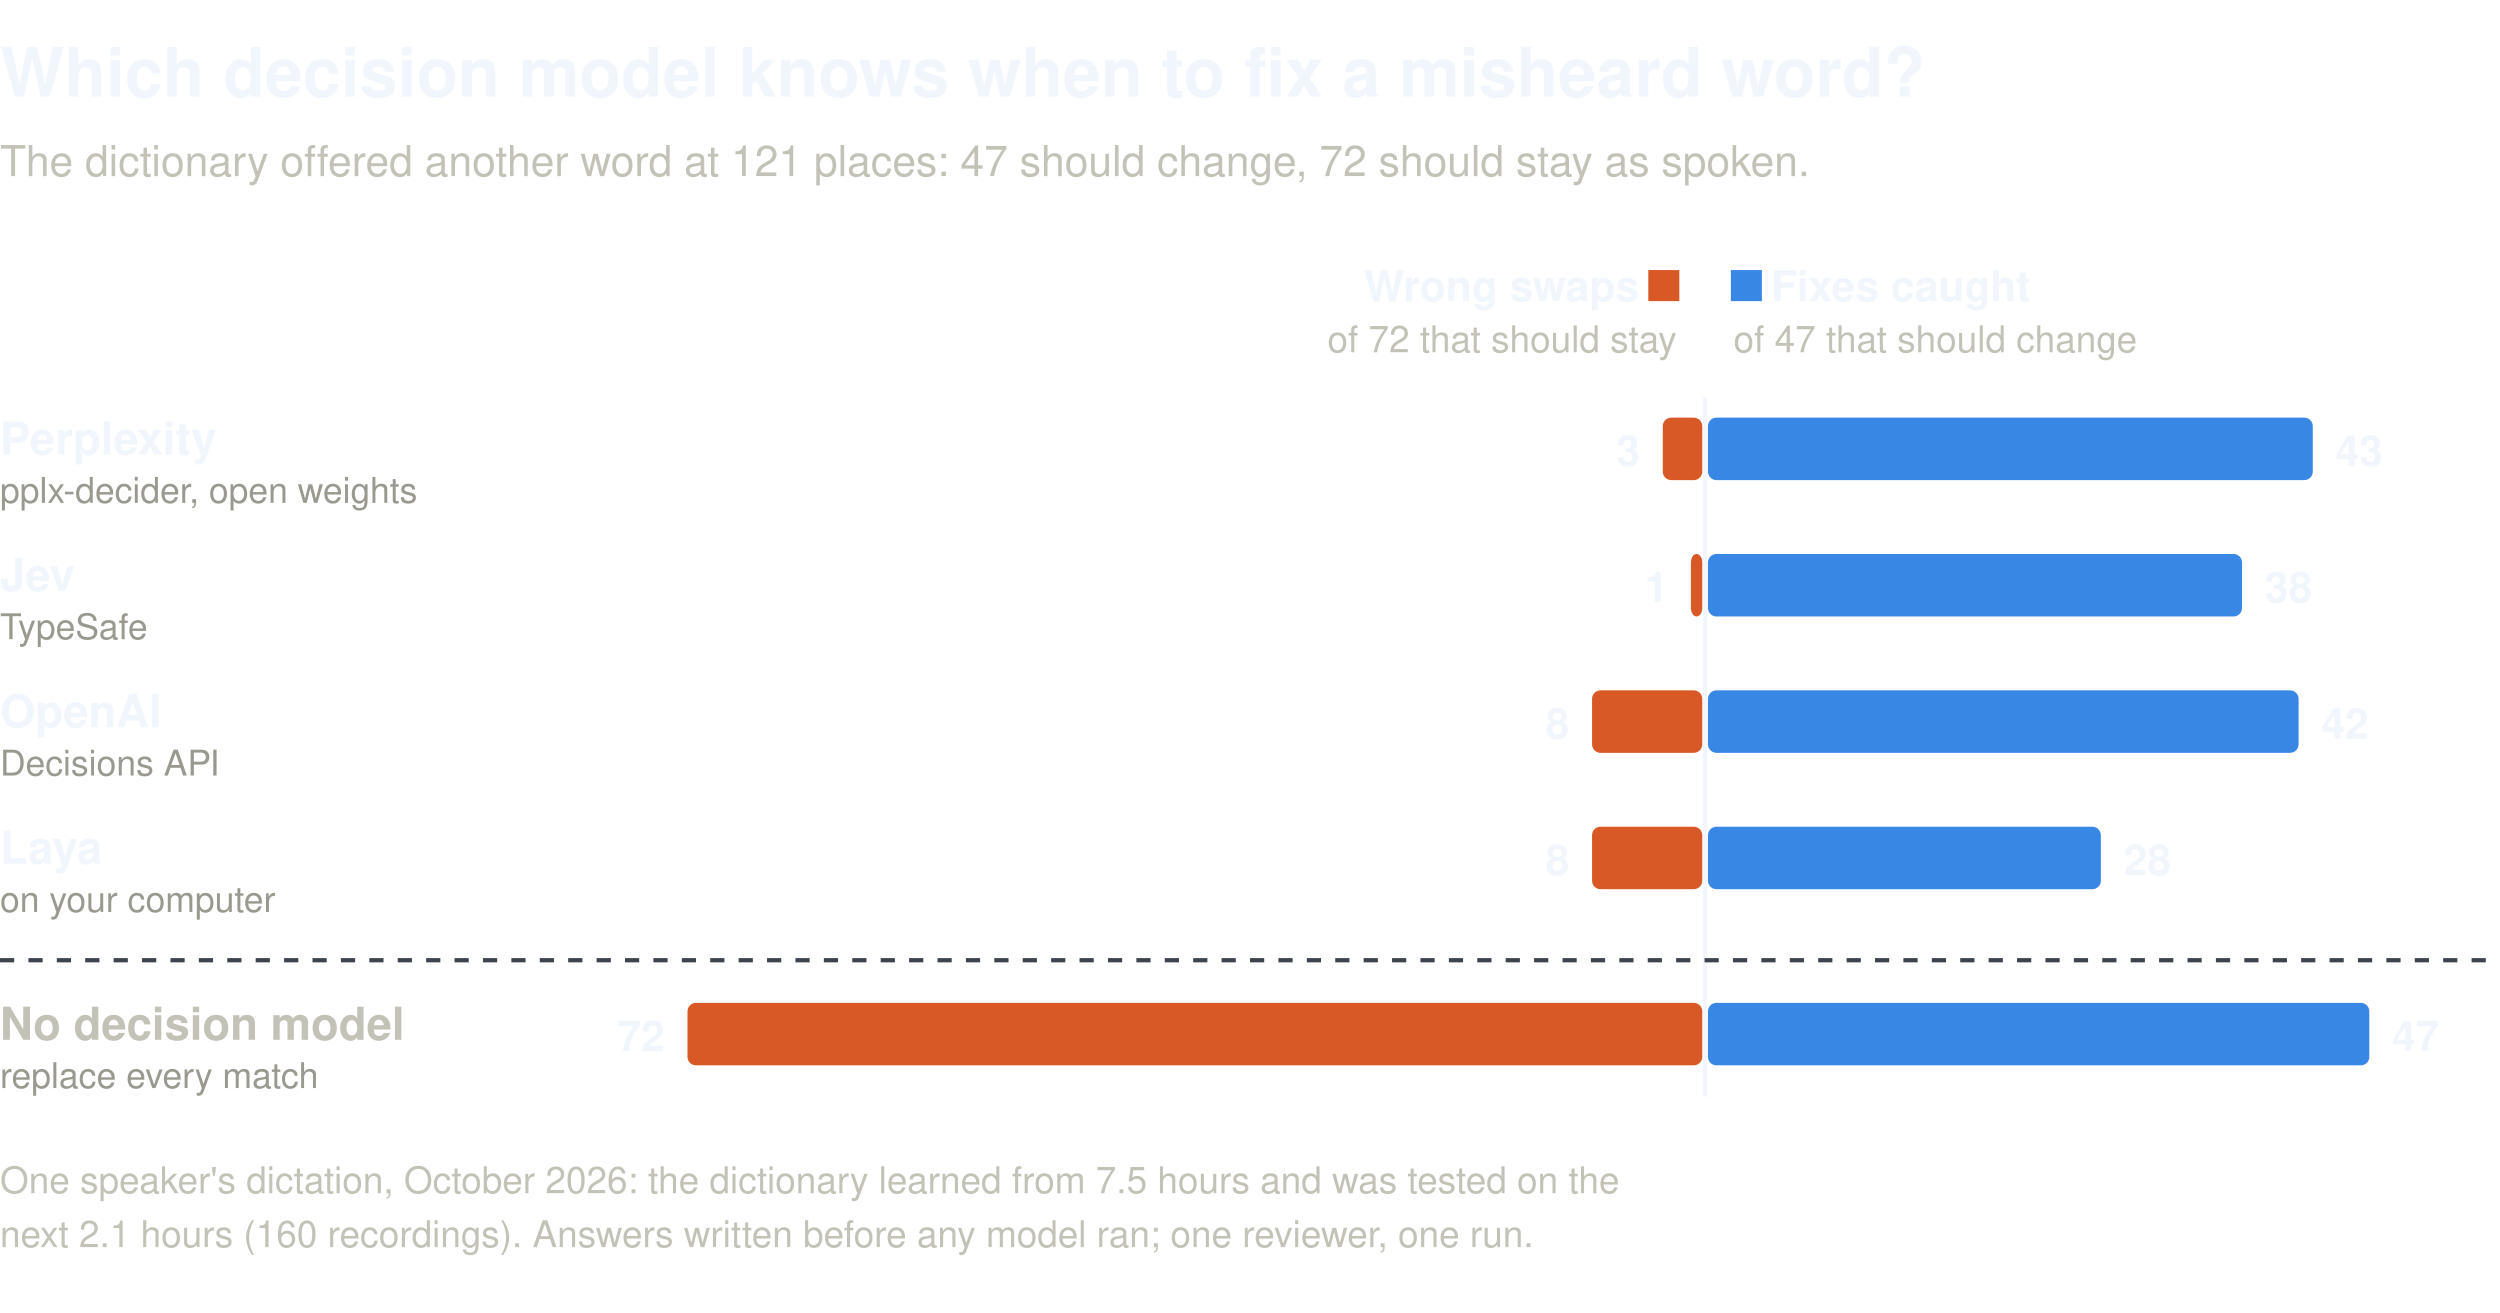
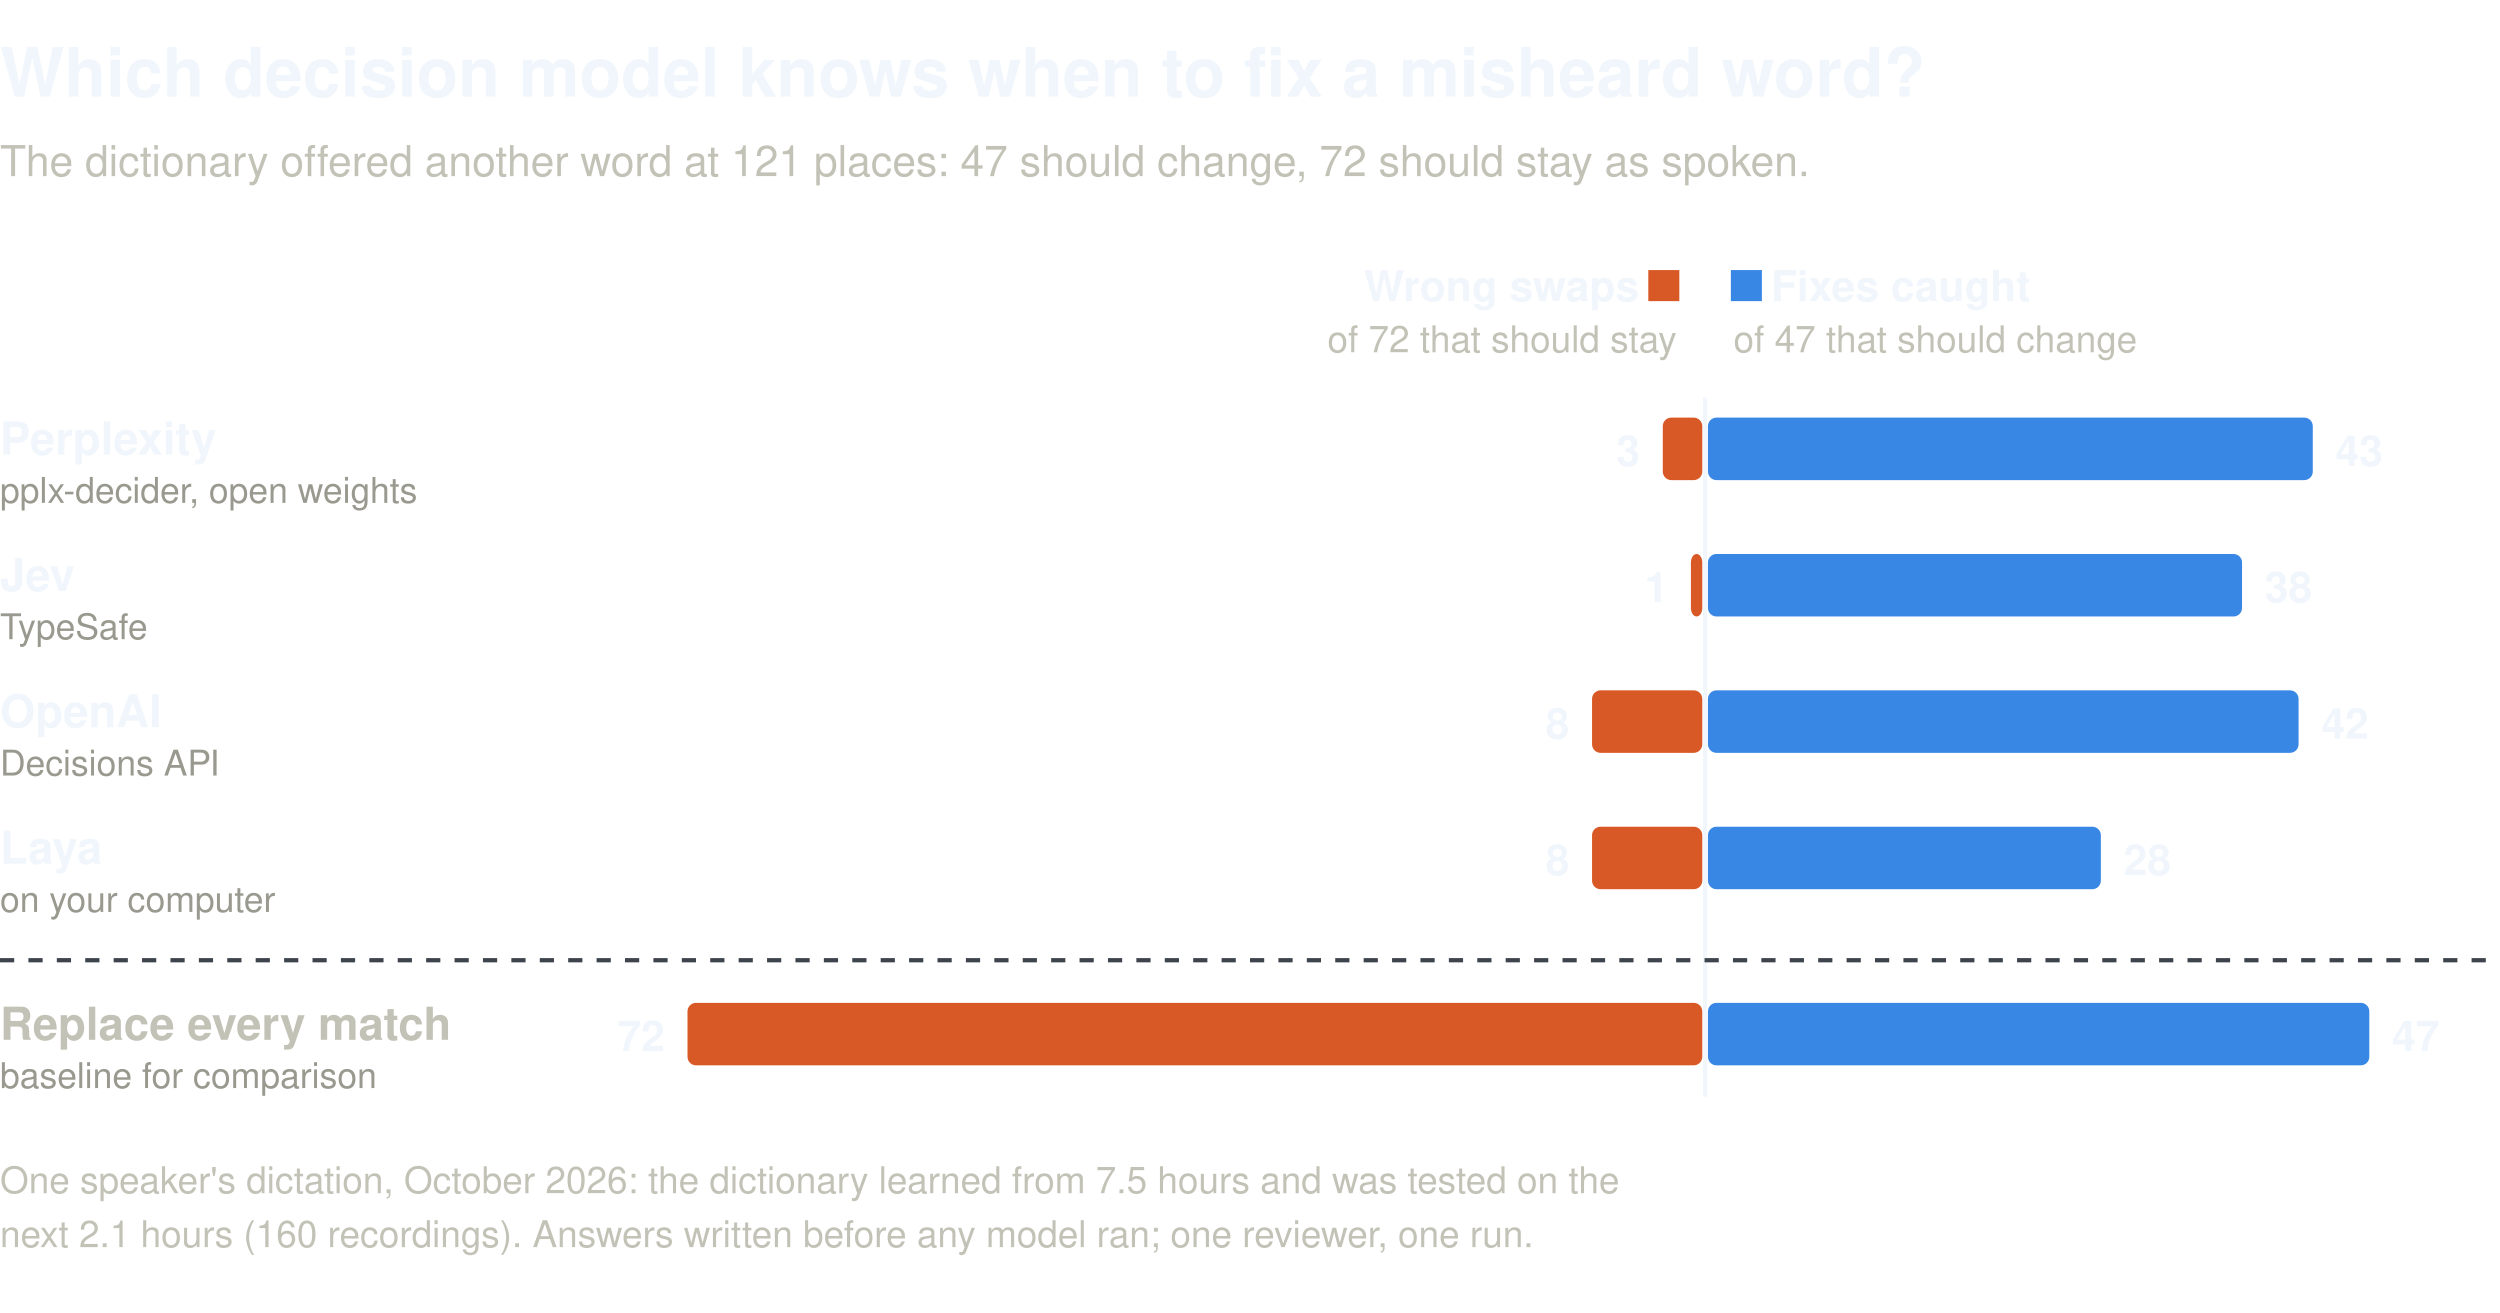
<svg xmlns="http://www.w3.org/2000/svg" viewBox="0 0 880 462" width="880" height="462" font-family="-apple-system, BlinkMacSystemFont, 'Segoe UI', Helvetica, Arial, sans-serif" role="img" aria-labelledby="t d">
  <line x1="600.2" x2="600.2" y1="140" y2="386" stroke="#f0f6fc" stroke-width="1.5" />
  <text x="0" y="34" font-size="24" font-weight="700" fill="#f0f6fc">Which decision model knows when to fix a misheard word?</text>
  <text x="0" y="62" font-size="15" fill="#c3c2b7">The dictionary offered another word at 121 places: 47 should change, 72 should stay as spoken.</text>
  <text x="590.2" y="106" font-size="15" font-weight="700" text-anchor="end" fill="#f0f6fc">Wrong swaps <tspan fill="#d95926">■</tspan>
  </text>
  <text x="610.2" y="106" font-size="15" font-weight="700" fill="#f0f6fc">
    <tspan fill="#3987e5">■</tspan> Fixes caught</text>
  <text x="590.2" y="124" font-size="13" text-anchor="end" fill="#c3c2b7">of 72 that should stay</text>
  <text x="610.2" y="124" font-size="13" fill="#c3c2b7">of 47 that should change</text>
  <text x="0" y="160" font-size="16" font-weight="700" fill="#f0f6fc">Perplexity</text>
  <text x="0" y="177" font-size="12.5" fill="#9a998f">pplx-decider, open weights</text>
  <rect x="585.3" y="147.0" width="13.9" height="22" rx="3" fill="#d95926" />
  <rect x="601.2" y="147.0" width="212.9" height="22" rx="3" fill="#3987e5" />
  <text x="577.3" y="164.0" font-size="15" font-weight="700" text-anchor="end" fill="#f0f6fc">3</text>
  <text x="822.1" y="164.0" font-size="15" font-weight="700" fill="#f0f6fc">43</text>
  <text x="0" y="208" font-size="16" font-weight="700" fill="#f0f6fc">Jev</text>
  <text x="0" y="225" font-size="12.5" fill="#9a998f">TypeSafe</text>
  <rect x="595.2" y="195.0" width="4.0" height="22" rx="3" fill="#d95926" />
  <rect x="601.2" y="195.0" width="188.0" height="22" rx="3" fill="#3987e5" />
  <text x="587.2" y="212.0" font-size="15" font-weight="700" text-anchor="end" fill="#f0f6fc">1</text>
  <text x="797.2" y="212.0" font-size="15" font-weight="700" fill="#f0f6fc">38</text>
  <text x="0" y="256" font-size="16" font-weight="700" fill="#f0f6fc">OpenAI</text>
  <text x="0" y="273" font-size="12.5" fill="#9a998f">Decisions API</text>
  <rect x="560.4" y="243.0" width="38.8" height="22" rx="3" fill="#d95926" />
  <rect x="601.2" y="243.0" width="207.9" height="22" rx="3" fill="#3987e5" />
  <text x="552.4" y="260.0" font-size="15" font-weight="700" text-anchor="end" fill="#f0f6fc">8</text>
  <text x="817.1" y="260.0" font-size="15" font-weight="700" fill="#f0f6fc">42</text>
  <text x="0" y="304" font-size="16" font-weight="700" fill="#f0f6fc">Laya</text>
  <text x="0" y="321" font-size="12.5" fill="#9a998f">on your computer</text>
  <rect x="560.4" y="291.0" width="38.8" height="22" rx="3" fill="#d95926" />
  <rect x="601.2" y="291.0" width="138.3" height="22" rx="3" fill="#3987e5" />
  <text x="552.4" y="308.0" font-size="15" font-weight="700" text-anchor="end" fill="#f0f6fc">8</text>
  <text x="747.5" y="308.0" font-size="15" font-weight="700" fill="#f0f6fc">28</text>
  <line x1="0" x2="880" y1="338" y2="338" stroke="#3d444d" stroke-width="1.5" stroke-dasharray="5 5" />
-   <text x="0" y="366" font-size="16" font-weight="700" fill="#c3c2b7">No decision model</text>
-   <text x="0" y="383" font-size="12.5" fill="#9a998f">replace every match</text>
+   <text x="0" y="366" font-size="16" font-weight="700" fill="#c3c2b7">Replace every match</text>
+   <text x="0" y="383" font-size="12.5" fill="#9a998f">baseline for comparison</text>
  <rect x="242.0" y="353.0" width="357.2" height="22" rx="3" fill="#d95926" />
  <rect x="601.2" y="353.0" width="232.8" height="22" rx="3" fill="#3987e5" />
  <text x="234.0" y="370.0" font-size="15" font-weight="700" text-anchor="end" fill="#f0f6fc">72</text>
  <text x="842.0" y="370.0" font-size="15" font-weight="700" fill="#f0f6fc">47</text>
  <text x="0" y="420" font-size="13" fill="#c3c2b7">One speaker's dictation, October 2026: the dictionary learned from 7.5 hours and was tested on the</text>
  <text x="0" y="439" font-size="13" fill="#c3c2b7">next 2.1 hours (160 recordings). Answers written before any model ran; one reviewer, one run.</text>
</svg>
